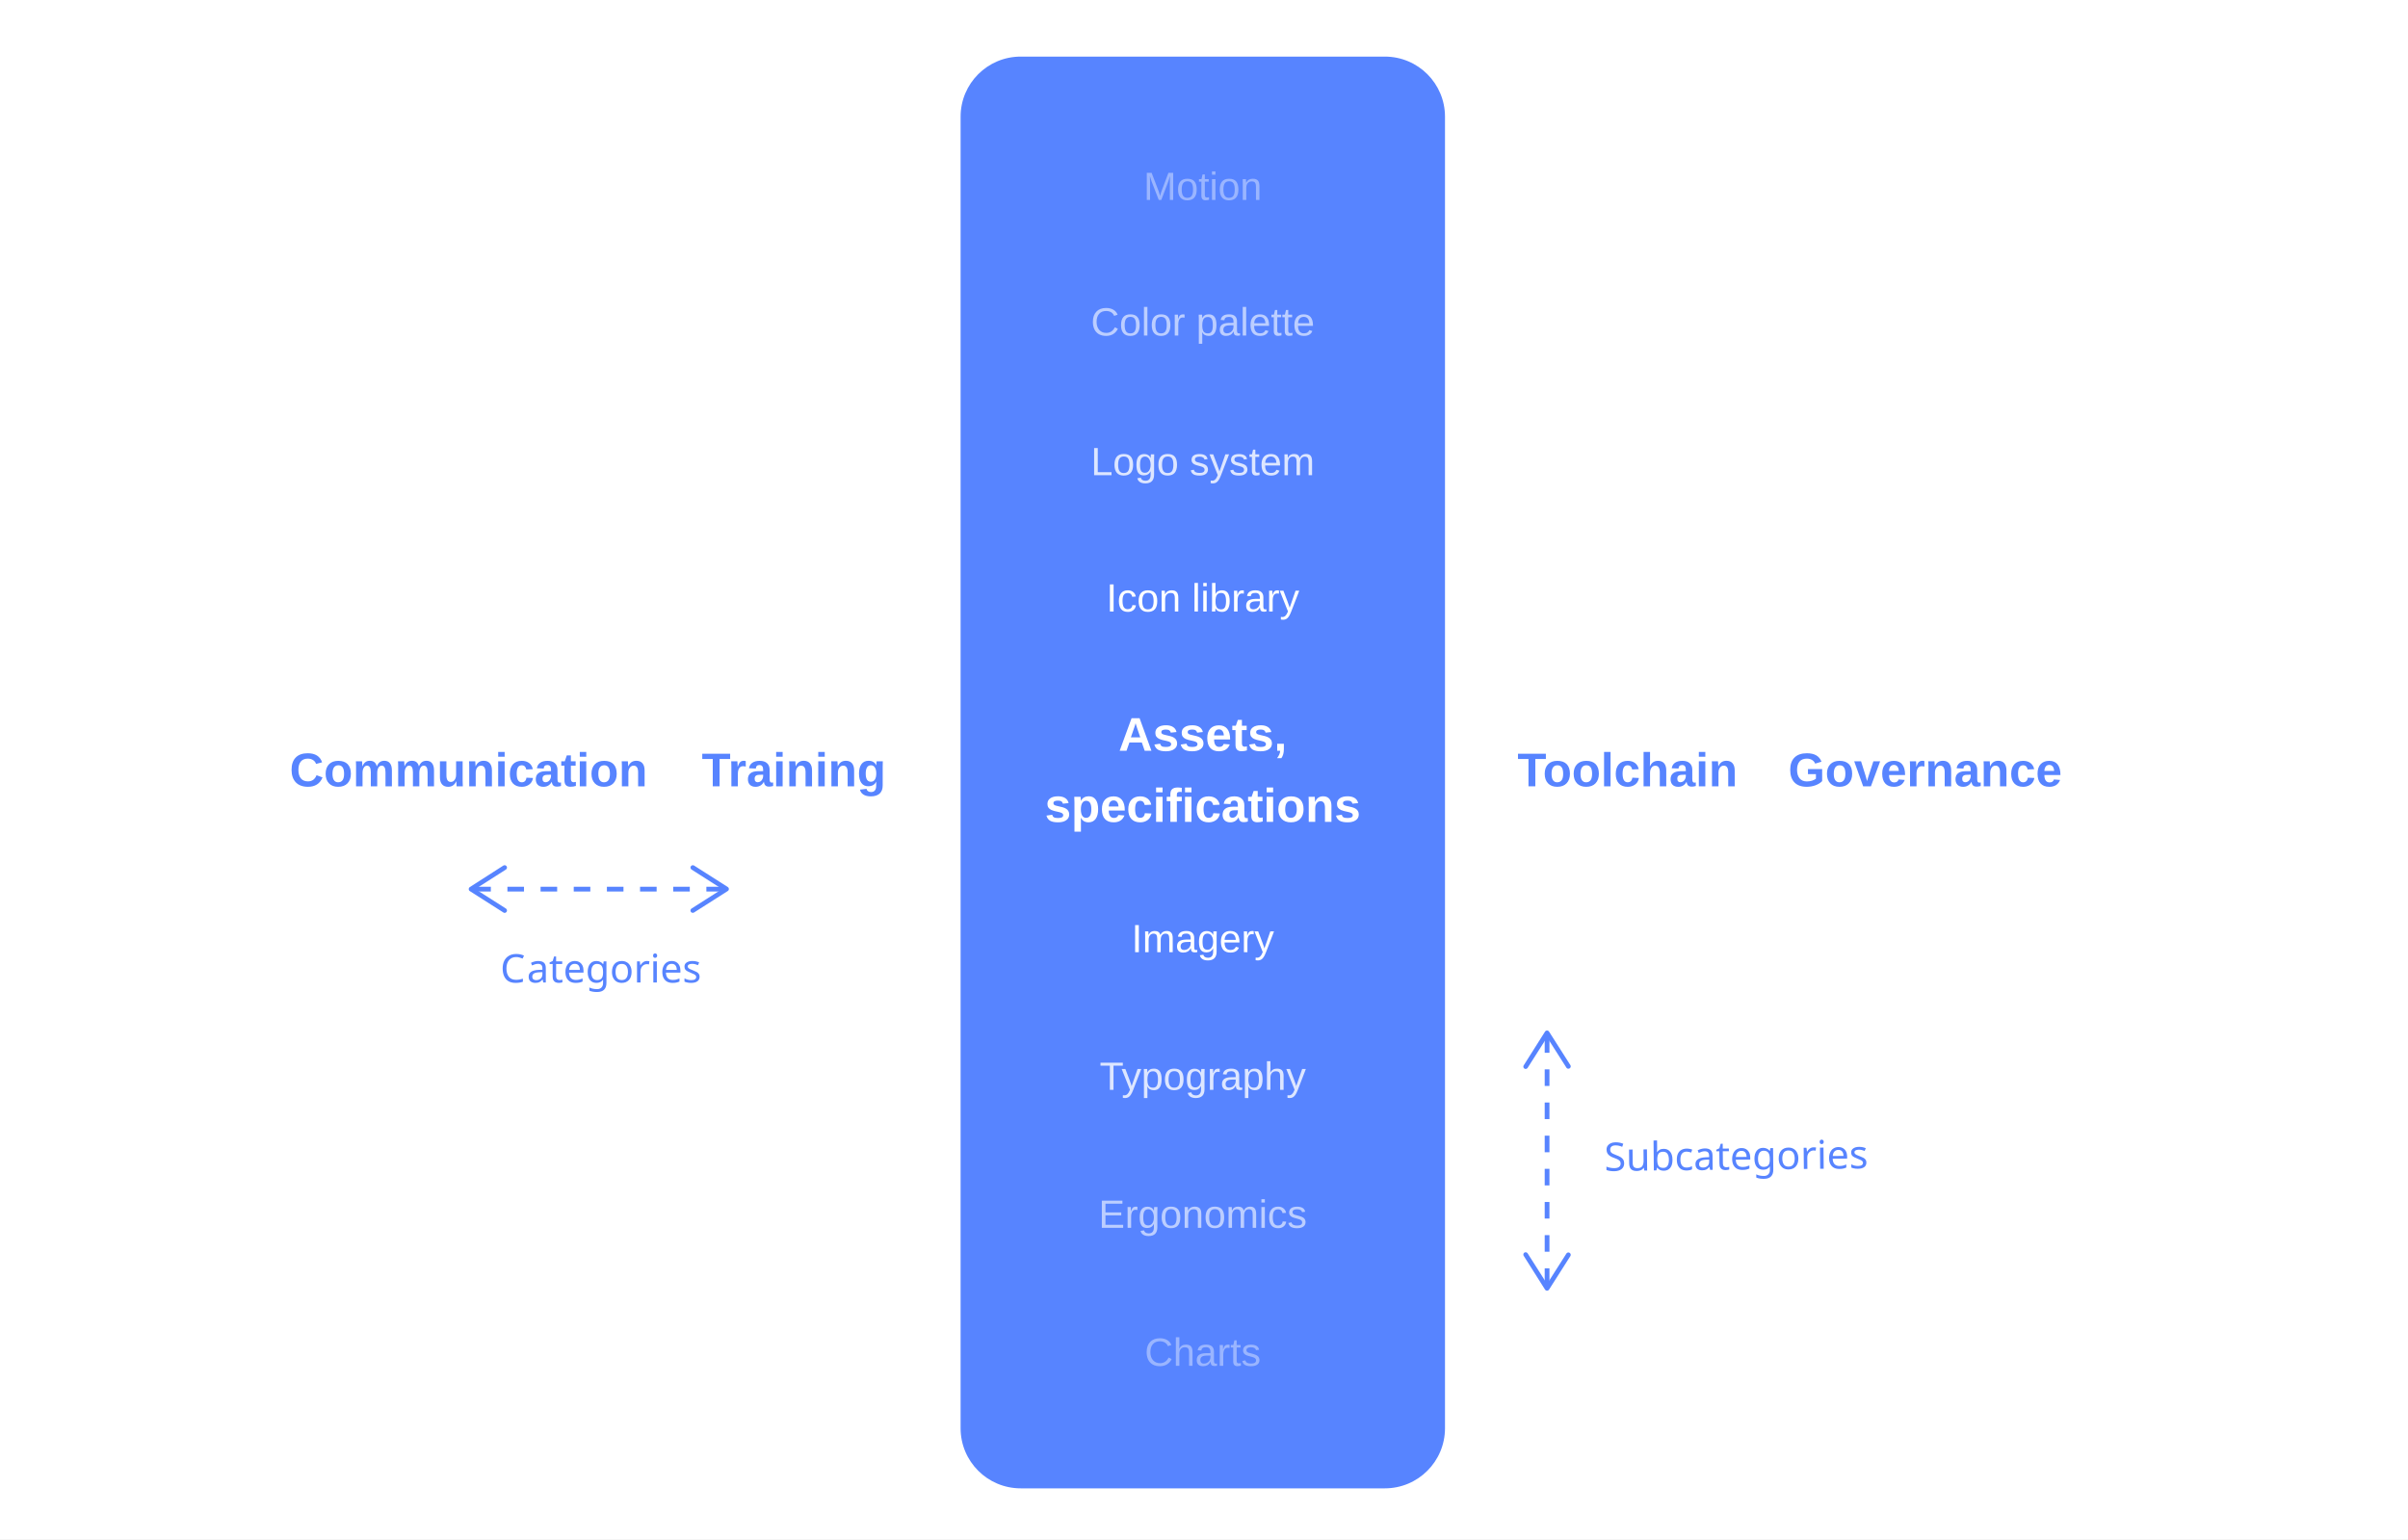
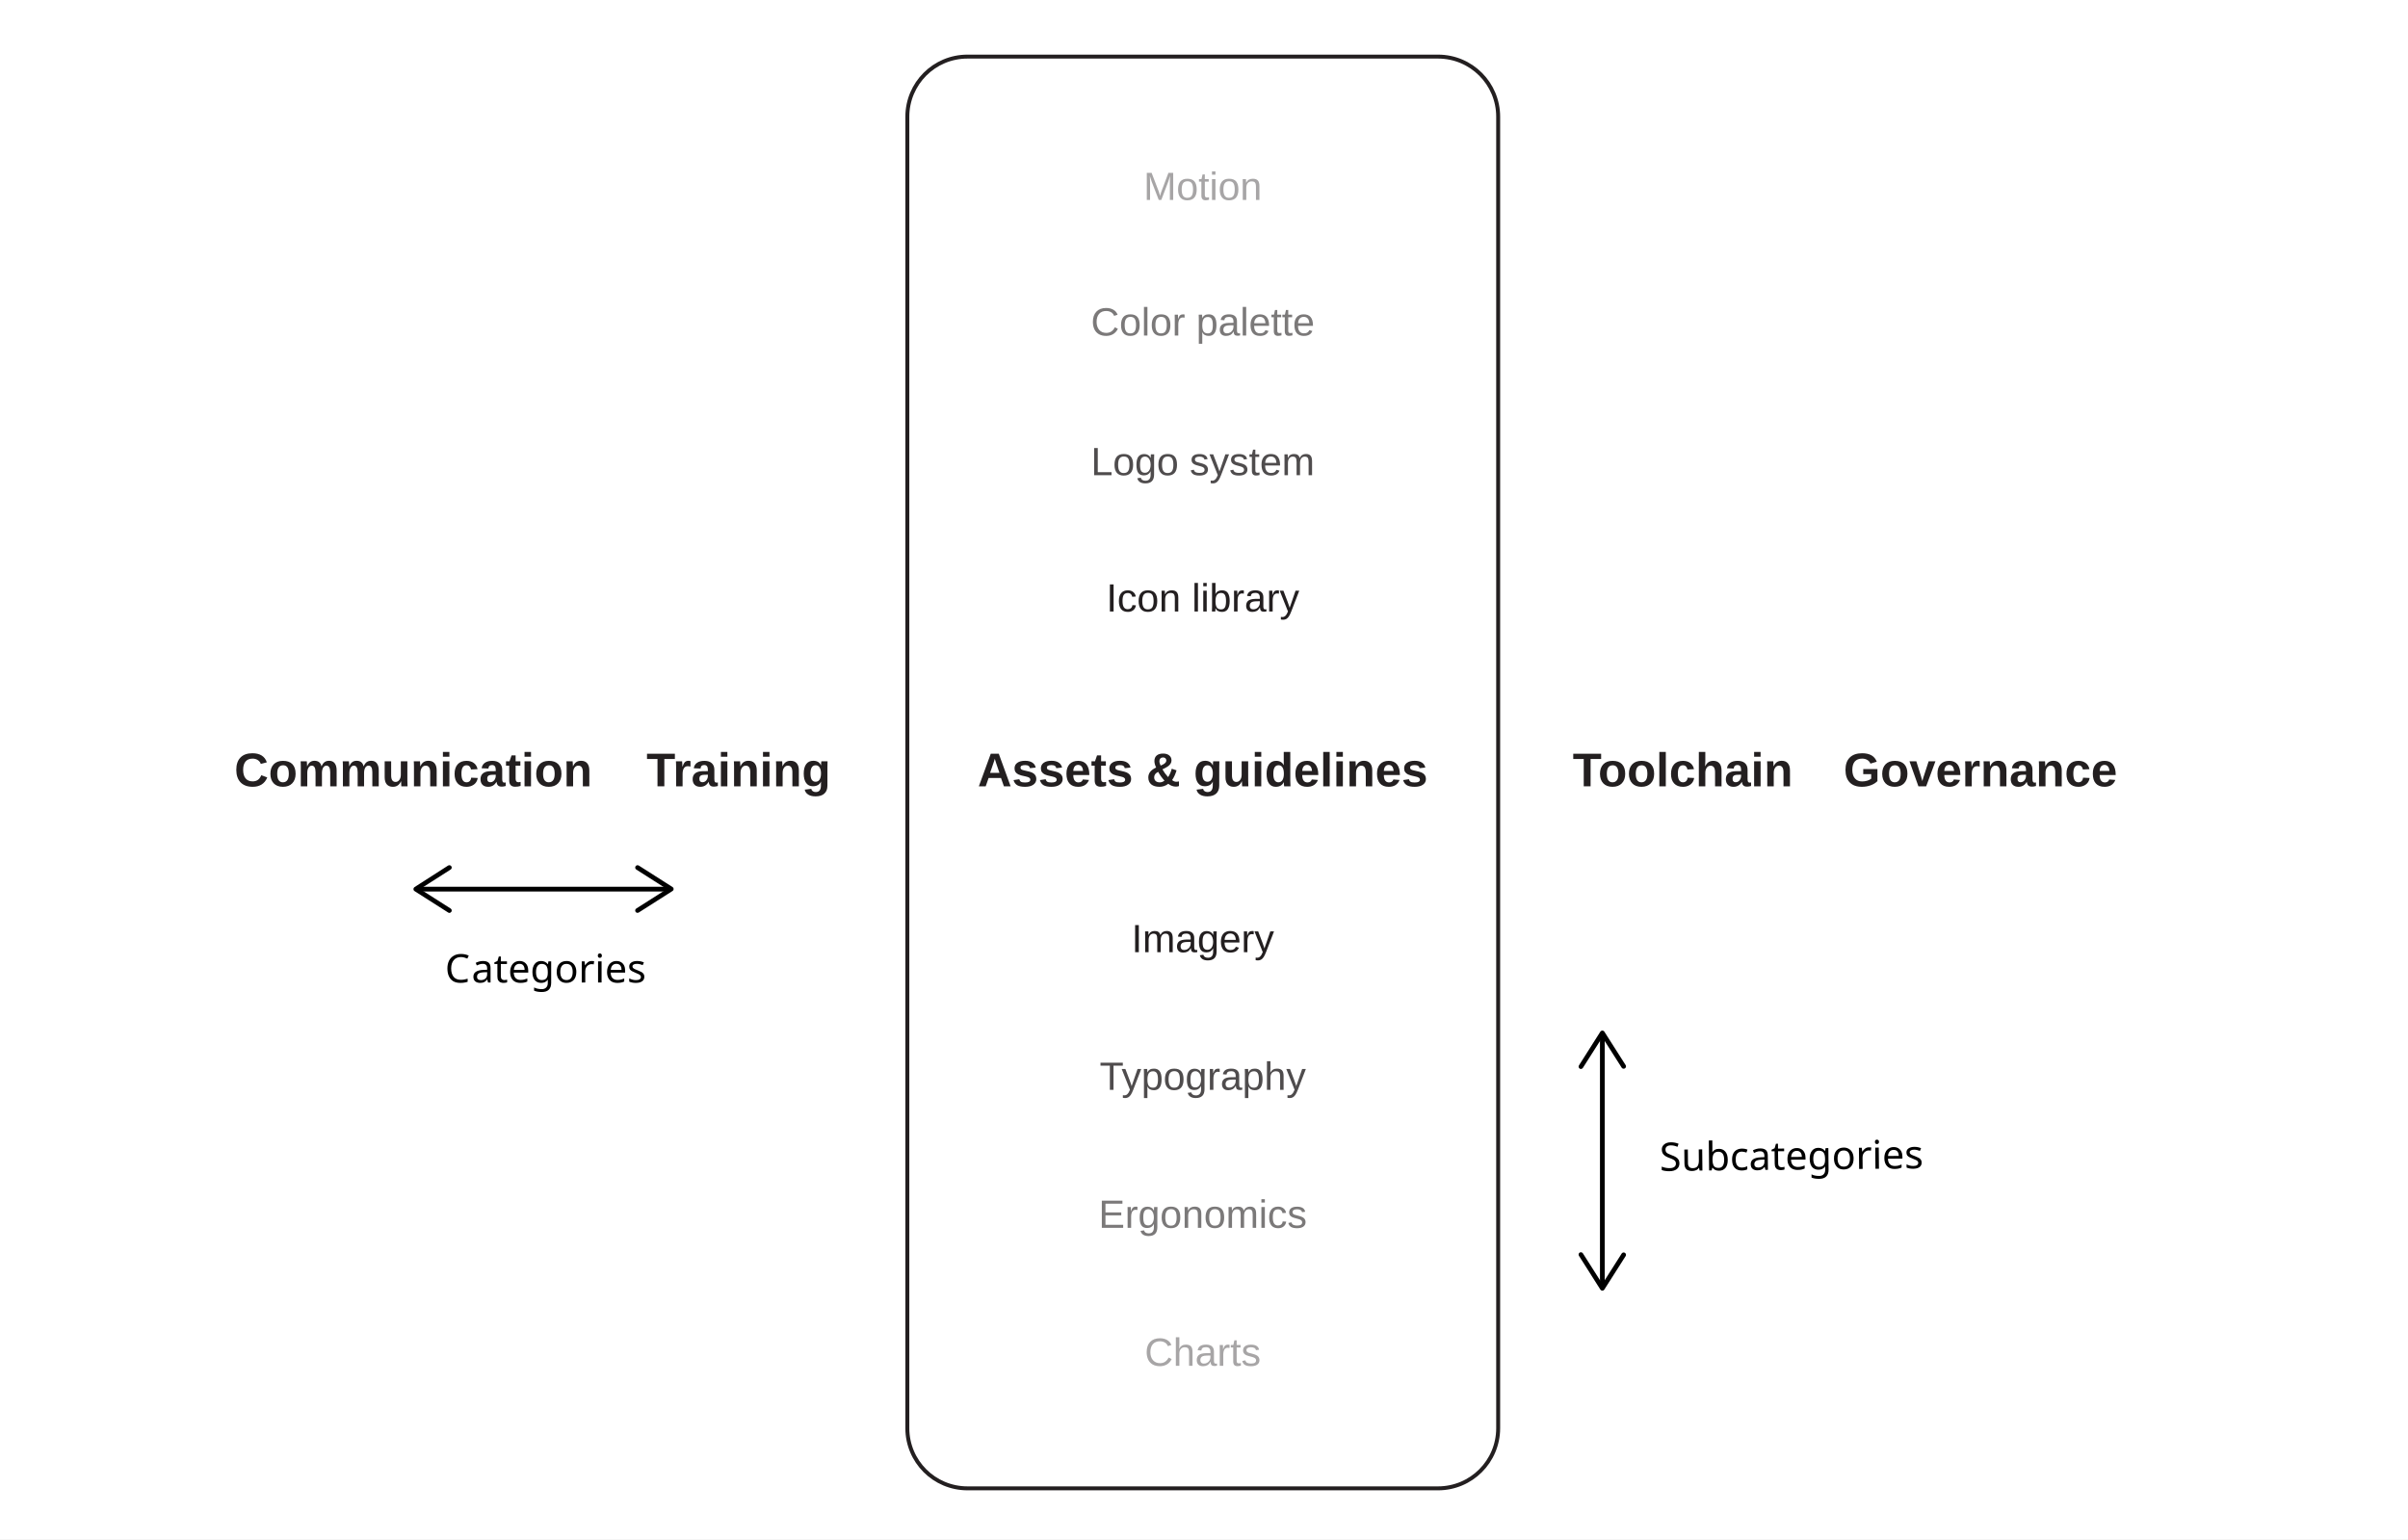
- <svg xmlns="http://www.w3.org/2000/svg" class="lds-vis" id="LDS_Elements" data-name="LDS Elements" width="1220px" height="780px" viewBox="0 0 610 390">
+ <svg xmlns="http://www.w3.org/2000/svg" id="LDS_Elements" data-name="LDS Elements" width="1220px" height="780px" viewBox="0 0 610 390">
  <defs>
    <style>
+         .cls-1 {
+             fill: #fff;
+         }

-         .lds-vis * {
-             font-family: arial, sans-serif !important;
+         .cls-12,
+         .cls-2 {
+             fill: none;
+             stroke-miterlimit: 10;
        }
-         	
-         .cls-1,
+ 
+         .cls-2 {
+             stroke: #231f20;
+         }
+ 
+         .cls-3 {
+             font-size: 12px;
+             font-family: Arial-BoldMT, Arial;
+             font-weight: 700;
+         }
+ 
        .cls-3,
        .cls-4,
        .cls-5,
        .cls-6,
        .cls-7 {
-             fill: #fff;
+             fill: #231f20;
        }

-         .cls-11,
-         .cls-2,
-         .cls-9 {
-             fill: #5784ff;
-         }
- 
-         .cls-3,
-         .cls-9 {
-             font-size: 12px;
-             font-family: Arial-BoldMT, Arial;
-             font-weight: 700;
-         }
- 
-         .cls-11,
+         .cls-10,
        .cls-4,
        .cls-5,
        .cls-6,
        .cls-7 {
            font-size: 10px;
        }

        .cls-4,
        .cls-5,
        .cls-6,
        .cls-7 {
            font-family: ArialMT, Arial;
        }

        .cls-5 {
            opacity: 0.8;
        }

        .cls-6 {
            opacity: 0.6;
        }

        .cls-7 {
            opacity: 0.4;
        }

        .cls-8 {
            letter-spacing: -0.06em;
        }

-         .cls-10 {
+         .cls-9 {
            letter-spacing: -0.07em;
        }

-         .cls-11 {
+         .cls-10 {
            font-family: Mulish-Regular, Mulish;
        }

-         .cls-12 {
+         .cls-11 {
            letter-spacing: -0.01em;
        }

-         .cls-13 {
-             fill: none;
-             stroke: #5784ff;
-             stroke-miterlimit: 10;
+         .cls-12 {
+             stroke: #000;
            stroke-width: 1.2px;
-             stroke-dasharray: 4.2 4.2;
        }
        </style>
  </defs>
-   <rect class="cls-1" width="610" height="390" />
-   <rect class="cls-2" x="243.34" y="14.34" width="122.71" height="362.73" rx="15.23" />
-   <text class="cls-3" transform="translate(283.34 190.21)">Assets,<tspan x="-18.67" y="18">specifications</tspan>
-   </text>
+   <rect class="cls-1" width="610.38" height="390" />
+   <rect class="cls-2" x="229.85" y="14.34" width="149.67" height="362.73" rx="15.23" />
+   <text class="cls-3" transform="translate(247.67 199.21)">Assets &amp; guidelines</text>
  <text class="cls-4" transform="translate(280.24 154.93)">Icon library</text>
  <text class="cls-5" transform="translate(276.34 120.39)">Logo system</text>
  <text class="cls-6" transform="translate(276.34 85.01)">Color palette</text>
  <text class="cls-7" transform="translate(289.68 50.66)">Motion</text>
  <text class="cls-4" transform="translate(286.63 241.24)">Imagery</text>
  <text class="cls-5" transform="translate(278.56 276.11)">
    <tspan class="cls-8">T</tspan>
    <tspan x="5.56" y="0">ypography</tspan>
  </text>
  <text class="cls-6" transform="translate(278.29 311.07)">Ergonomics</text>
  <text class="cls-7" transform="translate(289.96 346.03)">Charts</text>
-   <text class="cls-9" transform="translate(177.76 199.21)">
+   <text class="cls-3" transform="translate(163.76 199.21)">
    <tspan class="cls-8">T</tspan>
    <tspan x="6.67" y="0">raining</tspan>
  </text>
-   <text class="cls-9" transform="translate(73.36 199.21)">Communication</text>
-   <text class="cls-9" transform="translate(384.4 199.21)">
-     <tspan class="cls-10">T</tspan>
+   <text class="cls-3" transform="translate(59.36 199.21)">Communication</text>
+   <text class="cls-3" transform="translate(398.4 199.21)">
+     <tspan class="cls-9">T</tspan>
    <tspan x="6.44" y="0">oolchain</tspan>
  </text>
-   <text class="cls-9" transform="translate(453 199.21)">Governance</text>
-   <text class="cls-11" transform="translate(126.73 248.92)">
-     <tspan class="cls-12">C</tspan>
+   <text class="cls-3" transform="translate(467 199.21)">Governance</text>
+   <text class="cls-10" transform="translate(112.73 248.92)">
+     <tspan class="cls-11">C</tspan>
    <tspan x="6.74" y="0">ategories</tspan>
  </text>
-   <text class="cls-11" transform="translate(406.44 296.66) rotate(-0.58)">Subcategories</text>
-   <line class="cls-13" x1="120.14" y1="225.26" x2="183.16" y2="225.26" />
-   <path class="cls-2" d="M128.34,231a.6.6,0,0,0-.19-.83l-7.74-4.93,7.74-4.94a.59.59,0,0,0,.19-.82.61.61,0,0,0-.83-.19L119,224.75a.6.6,0,0,0,0,1l8.54,5.44a.62.62,0,0,0,.32.09A.6.6,0,0,0,128.34,231Z" />
-   <path class="cls-2" d="M175,231a.61.61,0,0,1,.19-.83l7.74-4.93-7.74-4.94a.6.6,0,0,1-.19-.82.61.61,0,0,1,.83-.19l8.54,5.44a.6.6,0,0,1,0,1l-8.54,5.44a.62.62,0,0,1-.32.09A.6.6,0,0,1,175,231Z" />
-   <line class="cls-13" x1="391.91" y1="262.52" x2="391.91" y2="325.55" />
-   <path class="cls-2" d="M386.15,270.72a.6.6,0,0,0,.83-.18l4.93-7.74,4.93,7.74a.6.6,0,0,0,1-.65l-5.43-8.53a.6.6,0,0,0-.51-.28.59.59,0,0,0-.51.28L386,269.89a.58.58,0,0,0-.1.33A.59.59,0,0,0,386.15,270.72Z" />
-   <path class="cls-2" d="M386.15,317.35a.6.6,0,0,1,.83.18l4.93,7.75,4.93-7.75a.6.6,0,0,1,1,.65l-5.43,8.53a.6.6,0,0,1-.51.28.59.59,0,0,1-.51-.28L386,318.18a.55.55,0,0,1-.1-.32A.6.6,0,0,1,386.15,317.35Z" />
+   <text class="cls-10" transform="translate(420.44 296.66) rotate(-0.58)">Subcategories</text>
+   <line class="cls-12" x1="106.14" y1="225.26" x2="169.16" y2="225.26" />
+   <path d="M114.34,231a.6.6,0,0,0-.19-.83l-7.74-4.93,7.74-4.94a.59.59,0,0,0,.19-.82.61.61,0,0,0-.83-.19L105,224.75a.6.6,0,0,0,0,1l8.54,5.44a.62.62,0,0,0,.32.09A.6.6,0,0,0,114.34,231Z" />
+   <path d="M161,231a.61.61,0,0,1,.19-.83l7.74-4.93-7.74-4.94a.6.6,0,0,1-.19-.82.61.61,0,0,1,.83-.19l8.54,5.44a.6.6,0,0,1,0,1l-8.54,5.44a.62.62,0,0,1-.32.09A.6.6,0,0,1,161,231Z" />
+   <line class="cls-12" x1="405.91" y1="262.52" x2="405.91" y2="325.55" />
+   <path d="M400.15,270.72a.6.6,0,0,0,.83-.18l4.93-7.74,4.93,7.74a.6.6,0,0,0,1-.65l-5.43-8.53a.6.6,0,0,0-1,0L400,269.89a.58.58,0,0,0-.1.33A.59.59,0,0,0,400.15,270.72Z" />
+   <path d="M400.15,317.35a.6.6,0,0,1,.83.18l4.93,7.75,4.93-7.75a.6.6,0,0,1,1,.65l-5.43,8.53a.6.6,0,0,1-1,0L400,318.18a.55.55,0,0,1-.1-.32A.6.6,0,0,1,400.15,317.35Z" />
</svg>
